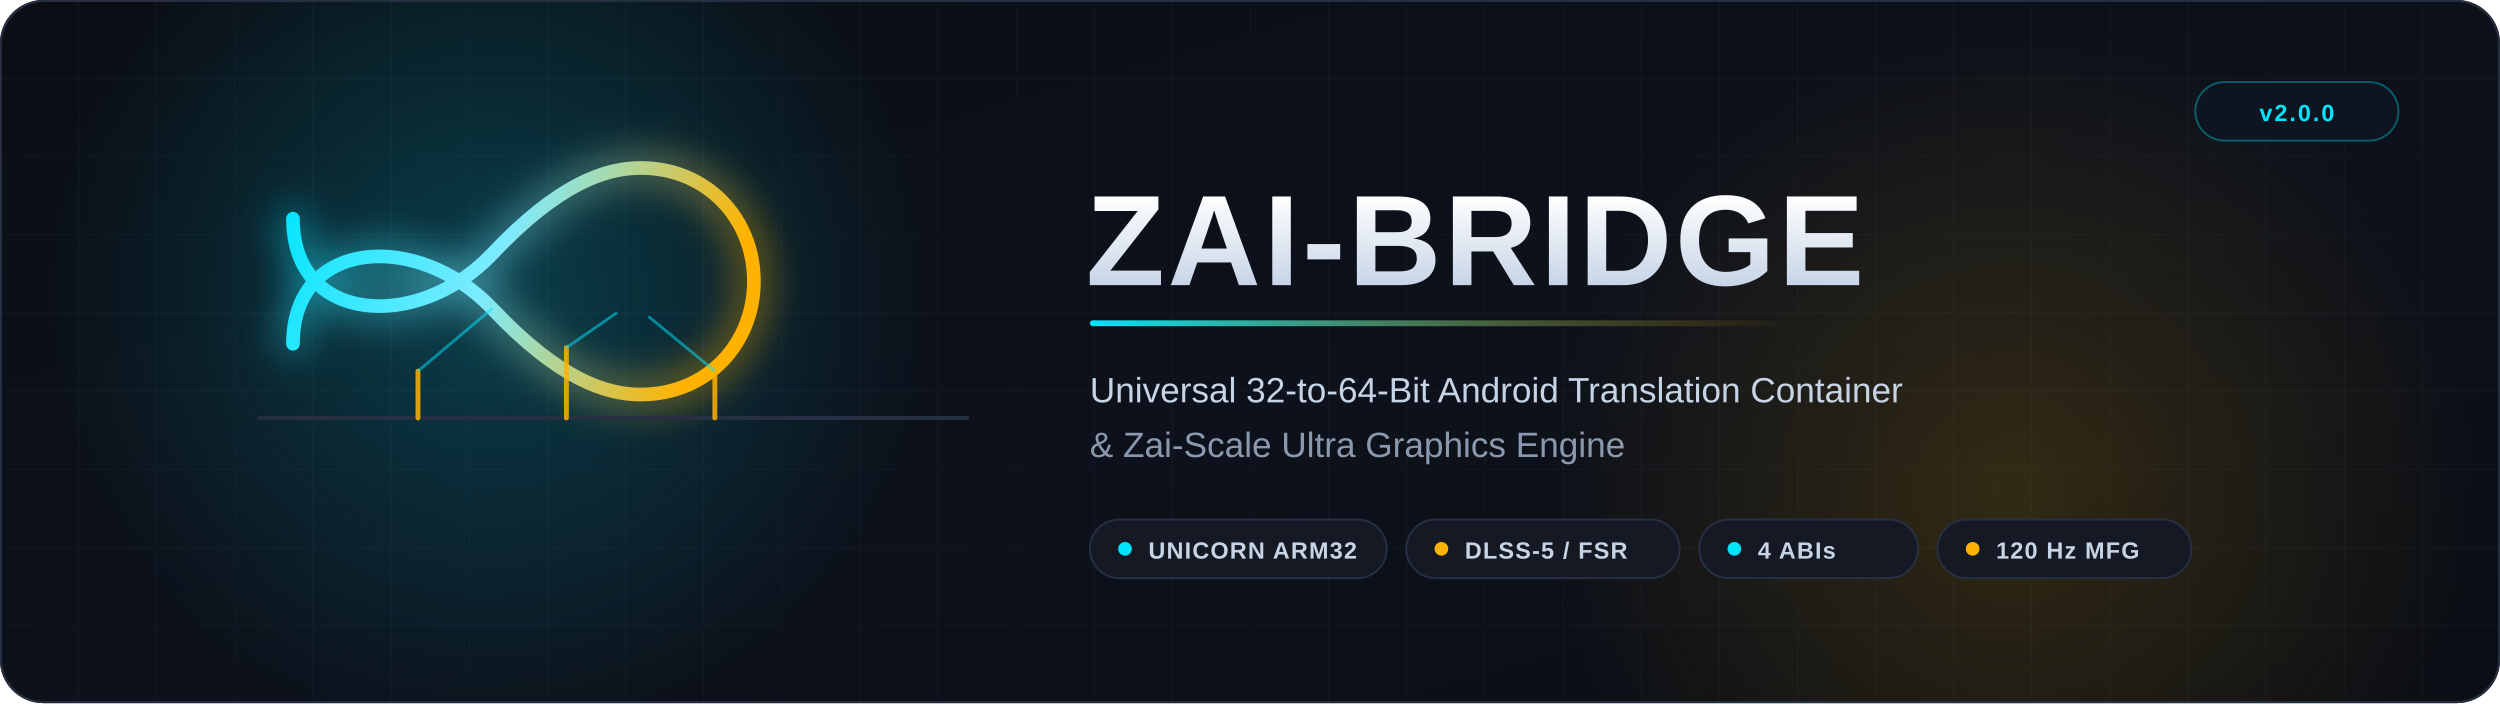
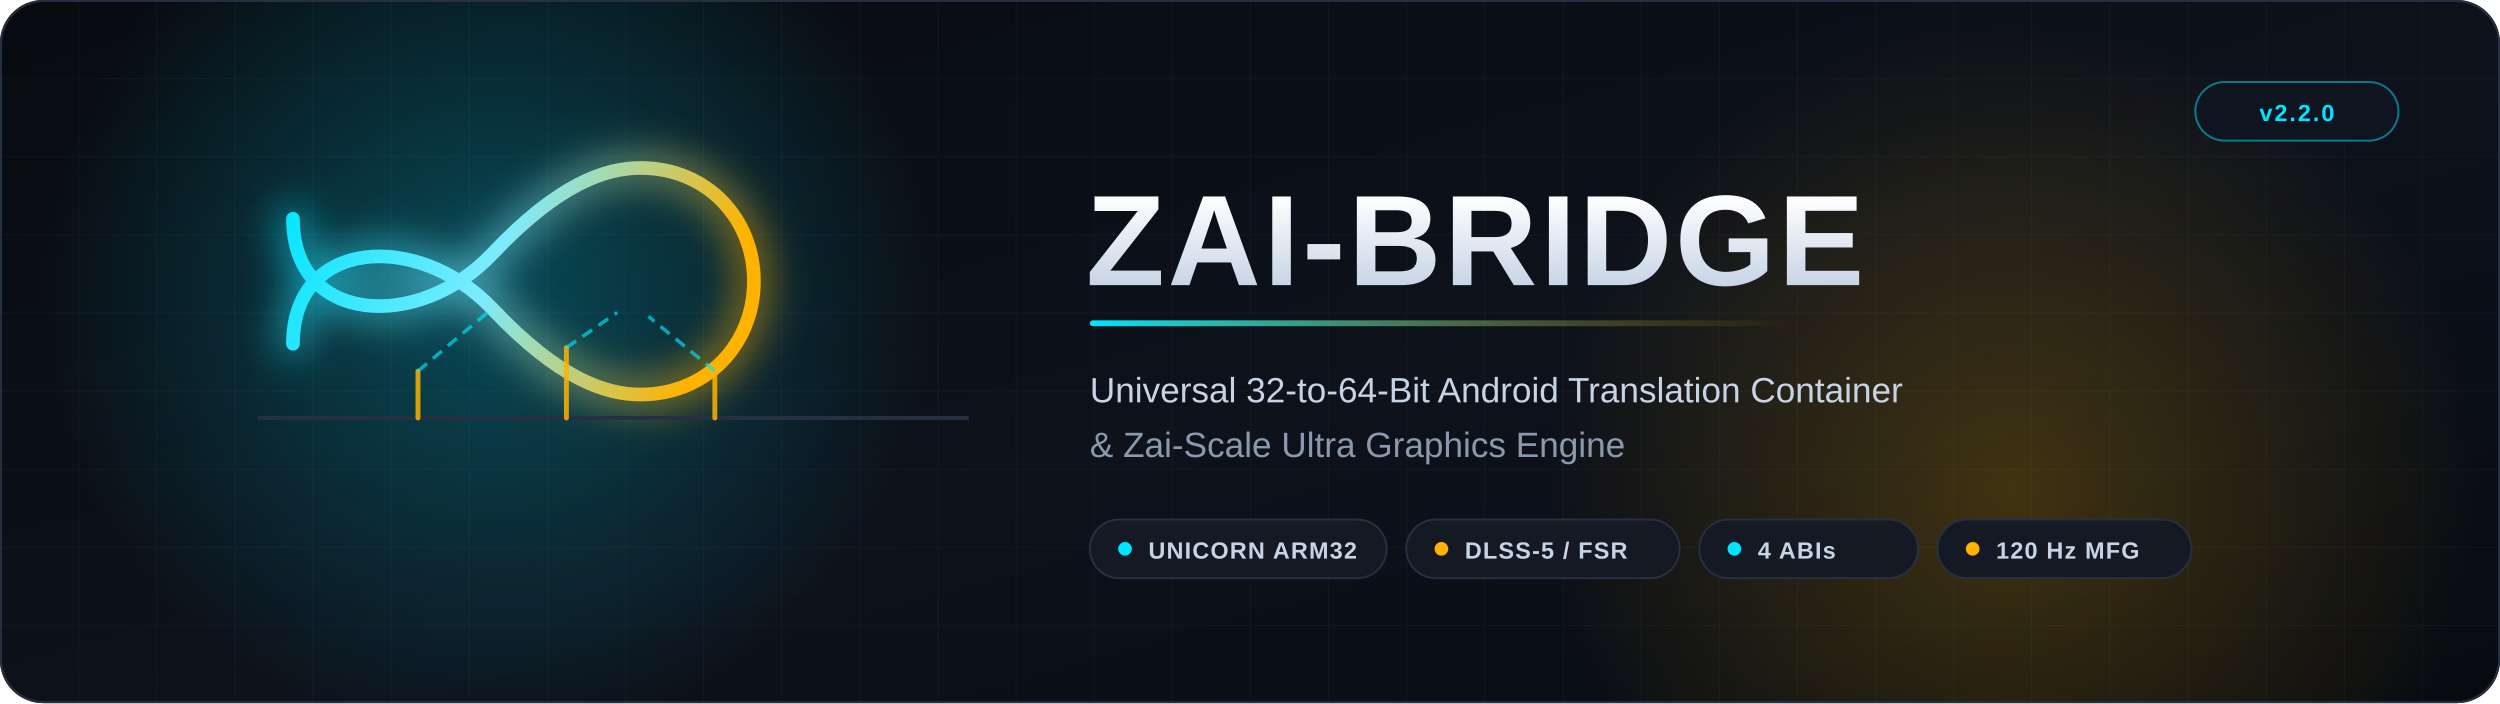
<svg xmlns="http://www.w3.org/2000/svg" width="1280" height="360" viewBox="0 0 1280 360" role="img" aria-labelledby="title desc">
  <defs>
+     <style>
+       @keyframes emblemGlow {
+         0%, 100% {
+           filter: drop-shadow(0 0 10px rgba(0, 229, 255, 0.45)) drop-shadow(0 0 20px rgba(0, 229, 255, 0.25));
+         }
+         50% {
+           filter: drop-shadow(0 0 22px rgba(0, 229, 255, 0.85)) drop-shadow(0 0 35px rgba(255, 179, 0, 0.45));
+         }
+       }
+       @keyframes dashMove {
+         to { stroke-dashoffset: -60; }
+       }
+       @keyframes pulseGlow {
+         0%, 100% { opacity: 0.18; transform: scale(0.98); }
+         50% { opacity: 0.32; transform: scale(1.02); }
+       }
+       .glow-emblem {
+         animation: emblemGlow 3.5s ease-in-out infinite;
+       }
+       .anim-cable {
+         stroke-dasharray: 6 4;
+         animation: dashMove 2s linear infinite;
+       }
+     </style>
    <linearGradient id="canvas" x1="0" y1="0" x2="1" y2="1">
-       <stop offset="0" stop-color="#0B0E14" />
-       <stop offset="0.55" stop-color="#0C111B" />
-       <stop offset="1" stop-color="#0B0E14" />
+       <stop offset="0" stop-color="#080B10" />
+       <stop offset="0.55" stop-color="#0D121B" />
+       <stop offset="1" stop-color="#080B10" />
    </linearGradient>
    <linearGradient id="infinity" x1="0" y1="0" x2="1" y2="0.2">
      <stop offset="0" stop-color="#00E5FF" />
      <stop offset="0.5" stop-color="#7CEBFF" />
      <stop offset="1" stop-color="#FFB300" />
    </linearGradient>
    <linearGradient id="wordmark" x1="0" y1="0" x2="0" y2="1">
      <stop offset="0" stop-color="#FFFFFF" />
      <stop offset="1" stop-color="#C7D4E6" />
    </linearGradient>
    <linearGradient id="rule" x1="0" y1="0" x2="1" y2="0">
      <stop offset="0" stop-color="#00E5FF" />
      <stop offset="1" stop-color="#FFB300" stop-opacity="0" />
    </linearGradient>
    <radialGradient id="cyanGlow" cx="0.5" cy="0.5" r="0.5">
-       <stop offset="0" stop-color="#00E5FF" stop-opacity="0.22" />
+       <stop offset="0" stop-color="#00E5FF" stop-opacity="0.28" />
      <stop offset="1" stop-color="#00E5FF" stop-opacity="0" />
    </radialGradient>
    <radialGradient id="amberGlow" cx="0.5" cy="0.5" r="0.5">
-       <stop offset="0" stop-color="#FFB300" stop-opacity="0.16" />
+       <stop offset="0" stop-color="#FFB300" stop-opacity="0.22" />
      <stop offset="1" stop-color="#FFB300" stop-opacity="0" />
    </radialGradient>
    <pattern id="grid" width="40" height="40" patternUnits="userSpaceOnUse">
      <path d="M40 0H0V40" fill="none" stroke="#263042" stroke-width="1" stroke-opacity="0.22" />
    </pattern>
    <filter id="soft" x="-40%" y="-40%" width="180%" height="180%">
      <feGaussianBlur stdDeviation="10" />
    </filter>
    <clipPath id="frame">
      <rect width="1280" height="360" rx="22" />
    </clipPath>
  </defs>
  <g clip-path="url(#frame)">
    <rect width="1280" height="360" fill="url(#canvas)" />
    <rect width="1280" height="360" fill="url(#grid)" />
    <circle cx="250" cy="150" r="230" fill="url(#cyanGlow)" />
    <circle cx="1030" cy="250" r="240" fill="url(#amberGlow)" />
    <rect x="0.5" y="0.5" width="1279" height="359" rx="22" fill="none" stroke="#263042" />
-     <g filter="url(#soft)" opacity="0.55">
-       <path d="M150 176C150 122 214 118 252 158c34 36 58 44 76 44 34 0 58-26 58-58s-24-58-58-58c-18 0-42 8-76 44-38 40-102 36-102-18" fill="none" stroke="url(#infinity)" stroke-width="12" stroke-linecap="round" />
+     <g class="glow-emblem">
+       <g filter="url(#soft)" opacity="0.6">
+         <path d="M150 176C150 122 214 118 252 158c34 36 58 44 76 44 34 0 58-26 58-58s-24-58-58-58c-18 0-42 8-76 44-38 40-102 36-102-18" fill="none" stroke="url(#infinity)" stroke-width="14" stroke-linecap="round" />
+       </g>
+       <path d="M150 176C150 122 214 118 252 158c34 36 58 44 76 44 34 0 58-26 58-58s-24-58-58-58c-18 0-42 8-76 44-38 40-102 36-102-18" fill="none" stroke="url(#infinity)" stroke-width="7" stroke-linecap="round" />
    </g>
-     <path d="M150 176C150 122 214 118 252 158c34 36 58 44 76 44 34 0 58-26 58-58s-24-58-58-58c-18 0-42 8-76 44-38 40-102 36-102-18" fill="none" stroke="url(#infinity)" stroke-width="7" stroke-linecap="round" />
    <path d="M132 214H496" stroke="#263042" stroke-width="2" />
    <path d="M214 214V190M290 214V178M366 214V190" stroke="#FFB300" stroke-opacity="0.85" stroke-width="2.5" stroke-linecap="round" />
-     <path d="M214 190L252 158M290 178L316 160M366 190L332 162" stroke="#00E5FF" stroke-opacity="0.5" stroke-width="1.5" />
+     <path d="M214 190L252 158M290 178L316 160M366 190L332 162" stroke="#00E5FF" stroke-opacity="0.65" stroke-width="1.8" class="anim-cable" />
    <text x="556" y="146" font-family="'Segoe UI', 'Helvetica Neue', Arial, sans-serif" font-size="66" font-weight="700" letter-spacing="1.5" fill="url(#wordmark)">ZAI-BRIDGE</text>
    <rect x="558" y="164" width="360" height="3" rx="1.5" fill="url(#rule)" />
    <text x="558" y="206" font-family="'Segoe UI', 'Helvetica Neue', Arial, sans-serif" font-size="18" fill="#C7D4E6">Universal 32-to-64-Bit Android Translation Container</text>
    <text x="558" y="234" font-family="'Segoe UI', 'Helvetica Neue', Arial, sans-serif" font-size="18" fill="#8A99AD">&amp; Zai-Scale Ultra Graphics Engine</text>
    <g font-family="'Segoe UI', 'Helvetica Neue', Arial, sans-serif" font-size="12" font-weight="600" letter-spacing="0.6">
      <g>
        <rect x="558" y="266" width="152" height="30" rx="15" fill="#141923" stroke="#263042" />
        <circle cx="576" cy="281" r="3.5" fill="#00E5FF" />
        <text x="588" y="286" fill="#C7D4E6">UNICORN ARM32</text>
      </g>
      <g>
        <rect x="720" y="266" width="140" height="30" rx="15" fill="#141923" stroke="#263042" />
        <circle cx="738" cy="281" r="3.5" fill="#FFB300" />
        <text x="750" y="286" fill="#C7D4E6">DLSS-5 / FSR</text>
      </g>
      <g>
        <rect x="870" y="266" width="112" height="30" rx="15" fill="#141923" stroke="#263042" />
        <circle cx="888" cy="281" r="3.5" fill="#00E5FF" />
        <text x="900" y="286" fill="#C7D4E6">4 ABIs</text>
      </g>
      <g>
        <rect x="992" y="266" width="130" height="30" rx="15" fill="#141923" stroke="#263042" />
        <circle cx="1010" cy="281" r="3.5" fill="#FFB300" />
        <text x="1022" y="286" fill="#C7D4E6">120 Hz MFG</text>
      </g>
    </g>
    <g font-family="'Segoe UI', 'Helvetica Neue', Arial, sans-serif">
-       <rect x="1124" y="42" width="104" height="30" rx="15" fill="#0E1420" stroke="#00E5FF" stroke-opacity="0.35" />
-       <text x="1176" y="62" font-size="12" font-weight="700" fill="#00E5FF" text-anchor="middle" letter-spacing="1">v2.0.0</text>
+       <rect x="1124" y="42" width="104" height="30" rx="15" fill="#0E1420" stroke="#00E5FF" stroke-opacity="0.5" />
+       <text x="1176" y="62" font-size="12" font-weight="700" fill="#00E5FF" text-anchor="middle" letter-spacing="1">v2.2.0</text>
    </g>
  </g>
</svg>
